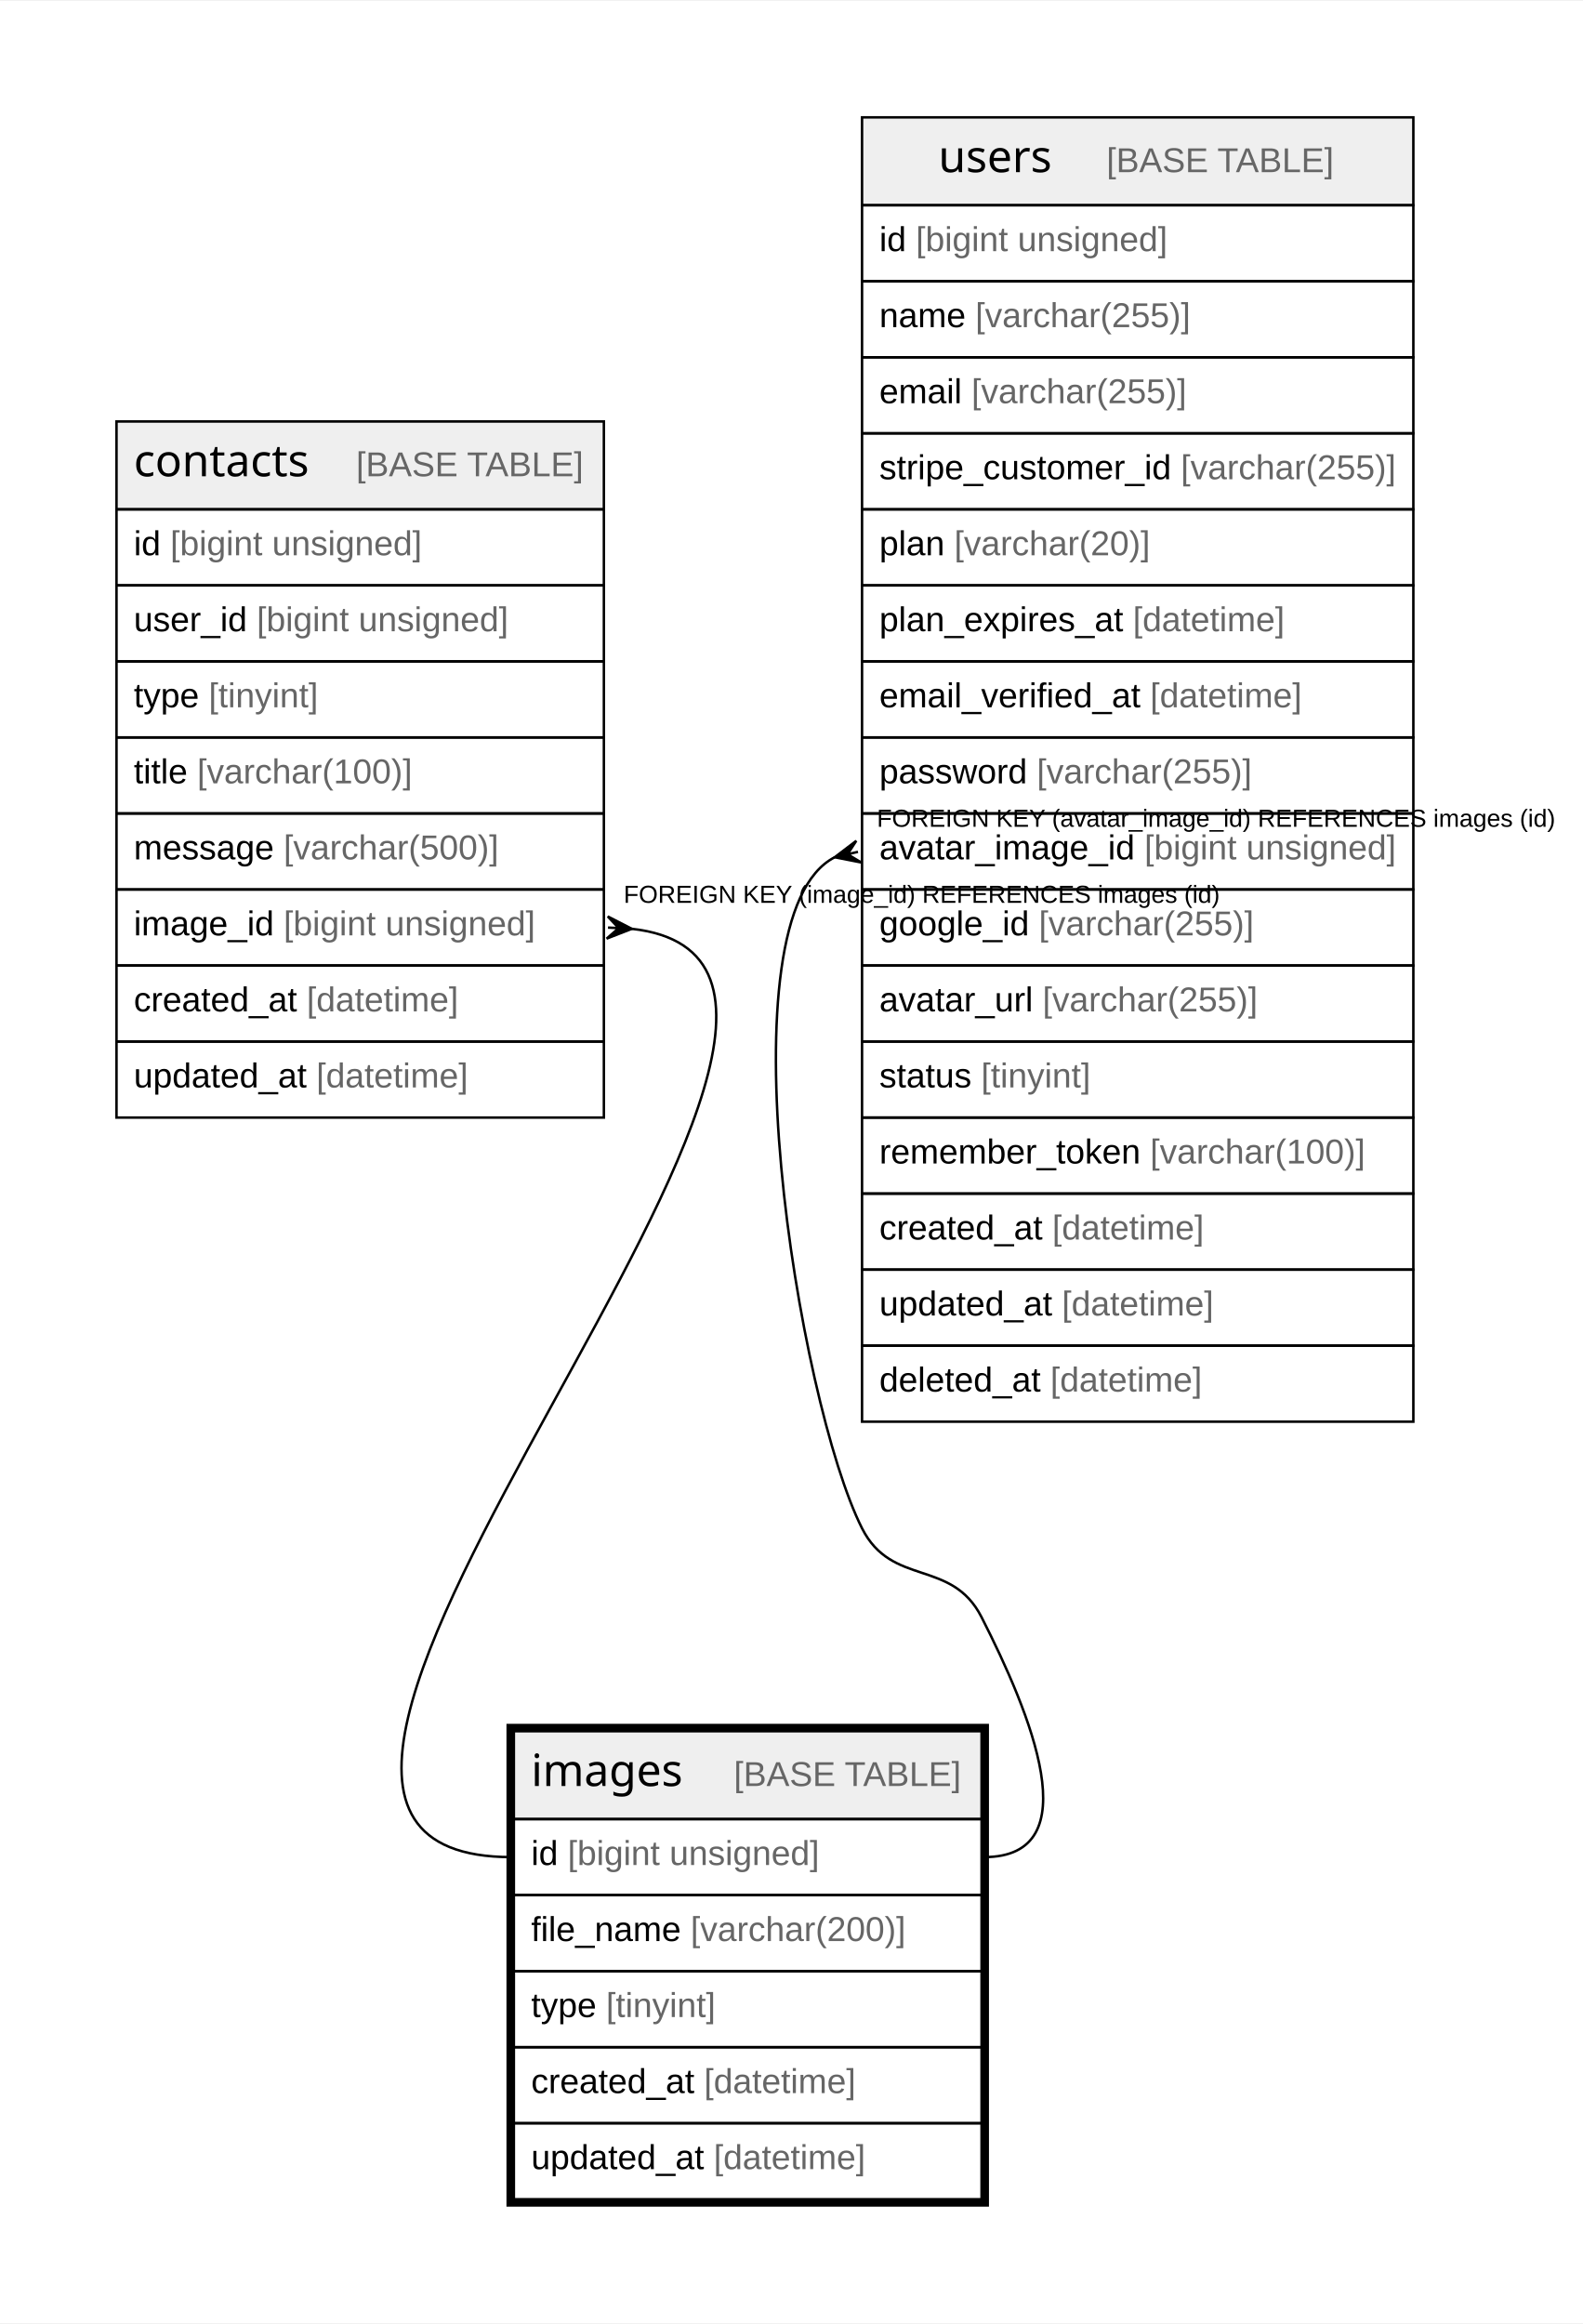
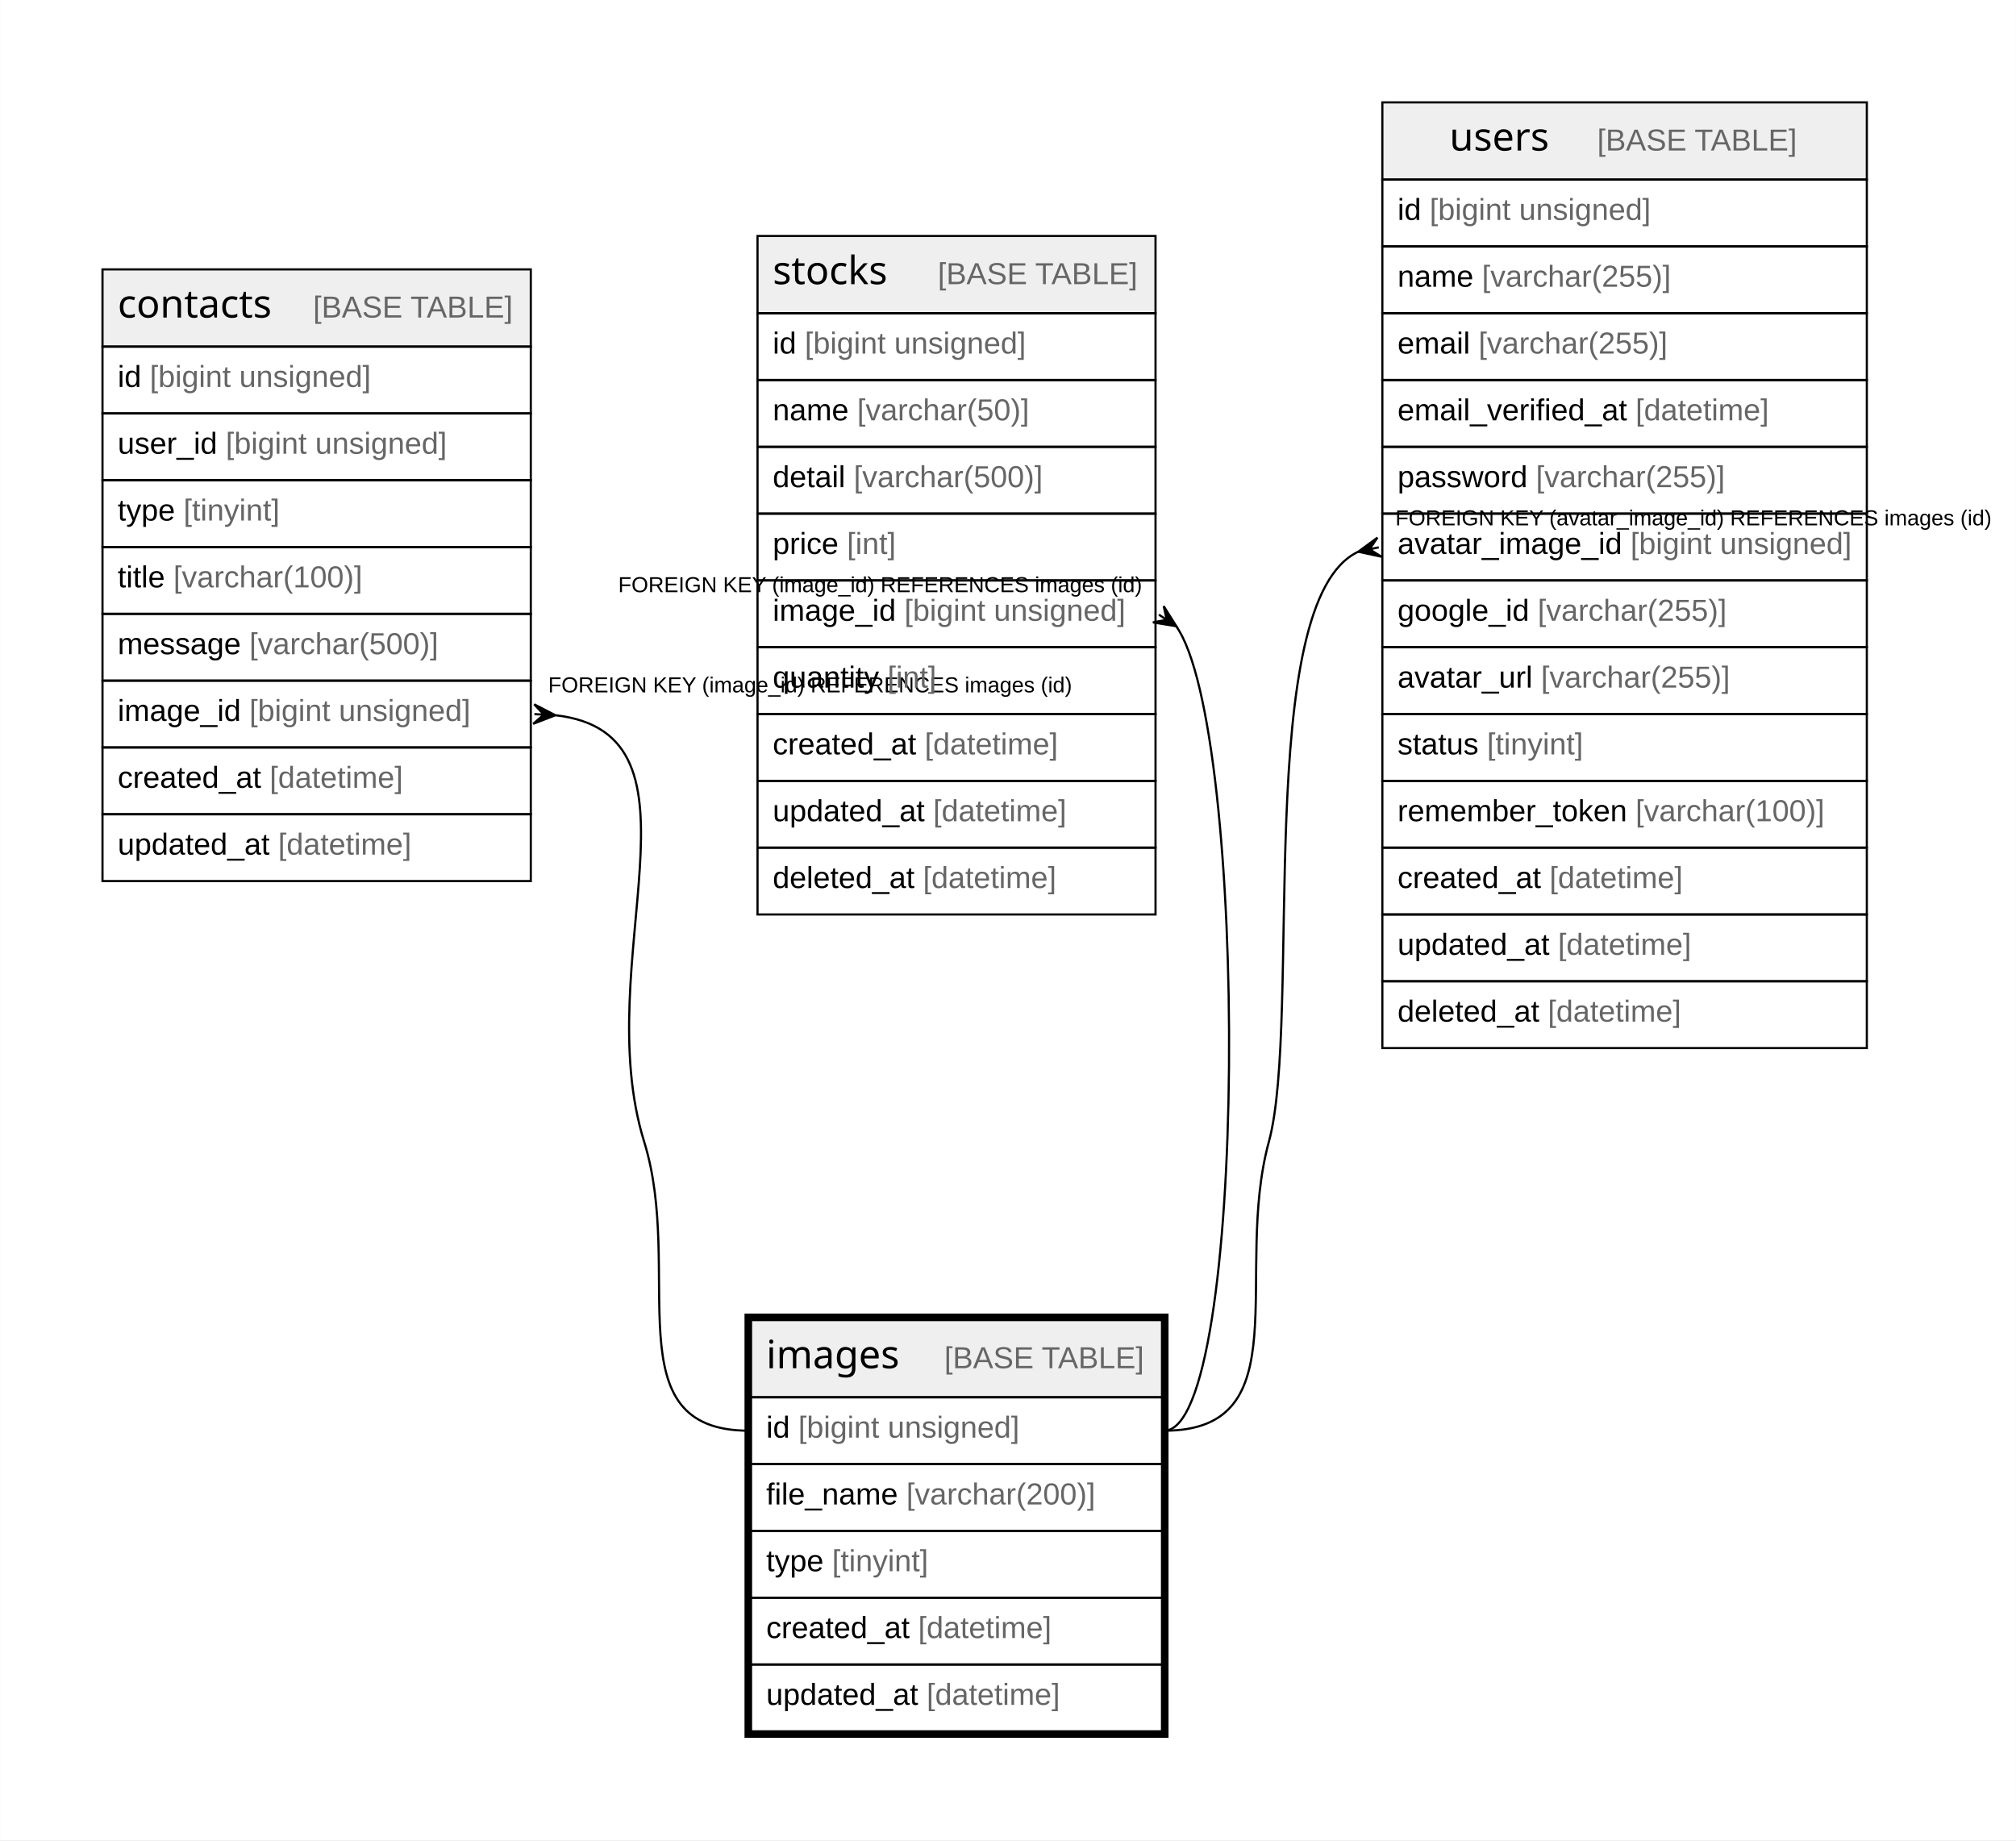
- <svg xmlns="http://www.w3.org/2000/svg" width="641pt" height="941pt" viewBox="0.00 0.00 641.33 940.80">
-   <g id="graph0" class="graph" transform="scale(1 1) rotate(0) translate(4 936.8)">
-     <polygon fill="white" stroke="none" points="-4,4 -4,-936.8 637.33,-936.8 637.33,4 -4,4" />
+ <svg xmlns="http://www.w3.org/2000/svg" width="929pt" height="848pt" viewBox="0.00 0.00 929.33 848.40">
+   <g id="graph0" class="graph" transform="scale(1 1) rotate(0) translate(4 844.4)">
+     <polygon fill="white" stroke="none" points="-4,4 -4,-844.4 925.33,-844.4 925.33,4 -4,4" />
    <g id="node1" class="node">
-       <polygon fill="#efefef" stroke="none" points="204.19,-200.2 204.19,-235.8 393.67,-235.8 393.67,-200.2 204.19,-200.2" />
-       <polygon fill="none" stroke="black" points="204.19,-200.2 204.19,-235.8 393.67,-235.8 393.67,-200.2 204.19,-200.2" />
-       <text text-anchor="start" x="211.19" y="-213.6" font-family="Arial Bold" font-size="18.00">images</text>
-       <text text-anchor="start" x="262.18" y="-213.6" font-family="Arial" font-size="14.00">    </text>
-       <text text-anchor="start" x="293.3" y="-213.6" font-family="Arial" font-size="14.00" fill="#666666">[BASE TABLE]</text>
-       <polygon fill="none" stroke="black" points="204.19,-169.4 204.19,-200.2 393.67,-200.2 393.67,-169.4 204.19,-169.4" />
-       <text text-anchor="start" x="211.19" y="-181.6" font-family="Arial" font-size="14.00">id </text>
-       <text text-anchor="start" x="225.98" y="-181.6" font-family="Arial" font-size="14.00" fill="#666666">[bigint unsigned]</text>
-       <polygon fill="none" stroke="black" points="204.19,-138.6 204.19,-169.4 393.67,-169.4 393.67,-138.6 204.19,-138.6" />
-       <text text-anchor="start" x="211.19" y="-150.8" font-family="Arial" font-size="14.00">file_name </text>
-       <text text-anchor="start" x="275.79" y="-150.8" font-family="Arial" font-size="14.00" fill="#666666">[varchar(200)]</text>
-       <polygon fill="none" stroke="black" points="204.19,-107.8 204.19,-138.6 393.67,-138.6 393.67,-107.8 204.19,-107.8" />
-       <text text-anchor="start" x="211.19" y="-120" font-family="Arial" font-size="14.00">type </text>
-       <text text-anchor="start" x="241.55" y="-120" font-family="Arial" font-size="14.00" fill="#666666">[tinyint]</text>
-       <polygon fill="none" stroke="black" points="204.19,-77 204.19,-107.8 393.67,-107.8 393.67,-77 204.19,-77" />
-       <text text-anchor="start" x="211.19" y="-89.2" font-family="Arial" font-size="14.00">created_at </text>
-       <text text-anchor="start" x="281.24" y="-89.2" font-family="Arial" font-size="14.00" fill="#666666">[datetime]</text>
-       <polygon fill="none" stroke="black" points="204.19,-46.2 204.19,-77 393.67,-77 393.67,-46.2 204.19,-46.2" />
-       <text text-anchor="start" x="211.19" y="-58.4" font-family="Arial" font-size="14.00">updated_at </text>
-       <text text-anchor="start" x="285.15" y="-58.4" font-family="Arial" font-size="14.00" fill="#666666">[datetime]</text>
-       <polygon fill="none" stroke="black" stroke-width="3" points="202.69,-44.7 202.69,-237.3 395.17,-237.3 395.17,-44.7 202.69,-44.7" />
+       <polygon fill="#efefef" stroke="none" points="342.19,-200.2 342.19,-235.8 531.67,-235.8 531.67,-200.2 342.19,-200.2" />
+       <polygon fill="none" stroke="black" points="342.19,-200.2 342.19,-235.8 531.67,-235.8 531.67,-200.2 342.19,-200.2" />
+       <text text-anchor="start" x="349.19" y="-213.6" font-family="Arial Bold" font-size="18.00">images</text>
+       <text text-anchor="start" x="400.18" y="-213.6" font-family="Arial" font-size="14.00">    </text>
+       <text text-anchor="start" x="431.3" y="-213.6" font-family="Arial" font-size="14.00" fill="#666666">[BASE TABLE]</text>
+       <polygon fill="none" stroke="black" points="342.19,-169.4 342.19,-200.2 531.67,-200.2 531.67,-169.4 342.19,-169.4" />
+       <text text-anchor="start" x="349.19" y="-181.6" font-family="Arial" font-size="14.00">id </text>
+       <text text-anchor="start" x="363.98" y="-181.6" font-family="Arial" font-size="14.00" fill="#666666">[bigint unsigned]</text>
+       <polygon fill="none" stroke="black" points="342.19,-138.6 342.19,-169.4 531.67,-169.4 531.67,-138.6 342.19,-138.6" />
+       <text text-anchor="start" x="349.19" y="-150.8" font-family="Arial" font-size="14.00">file_name </text>
+       <text text-anchor="start" x="413.79" y="-150.8" font-family="Arial" font-size="14.00" fill="#666666">[varchar(200)]</text>
+       <polygon fill="none" stroke="black" points="342.19,-107.8 342.19,-138.6 531.67,-138.6 531.67,-107.8 342.19,-107.8" />
+       <text text-anchor="start" x="349.19" y="-120" font-family="Arial" font-size="14.00">type </text>
+       <text text-anchor="start" x="379.55" y="-120" font-family="Arial" font-size="14.00" fill="#666666">[tinyint]</text>
+       <polygon fill="none" stroke="black" points="342.19,-77 342.19,-107.8 531.67,-107.8 531.67,-77 342.19,-77" />
+       <text text-anchor="start" x="349.19" y="-89.2" font-family="Arial" font-size="14.00">created_at </text>
+       <text text-anchor="start" x="419.24" y="-89.2" font-family="Arial" font-size="14.00" fill="#666666">[datetime]</text>
+       <polygon fill="none" stroke="black" points="342.19,-46.2 342.19,-77 531.67,-77 531.67,-46.2 342.19,-46.2" />
+       <text text-anchor="start" x="349.19" y="-58.4" font-family="Arial" font-size="14.00">updated_at </text>
+       <text text-anchor="start" x="423.15" y="-58.4" font-family="Arial" font-size="14.00" fill="#666666">[datetime]</text>
+       <polygon fill="none" stroke="black" stroke-width="3" points="340.69,-44.7 340.69,-237.3 533.17,-237.3 533.17,-44.7 340.69,-44.7" />
    </g>
    <g id="node2" class="node">
-       <polygon fill="#efefef" stroke="none" points="43.2,-730.8 43.2,-766.4 240.66,-766.4 240.66,-730.8 43.2,-730.8" />
-       <polygon fill="none" stroke="black" points="43.2,-730.8 43.2,-766.4 240.66,-766.4 240.66,-730.8 43.2,-730.8" />
-       <text text-anchor="start" x="50.2" y="-744.2" font-family="Arial Bold" font-size="18.00">contacts</text>
-       <text text-anchor="start" x="109.17" y="-744.2" font-family="Arial" font-size="14.00">    </text>
-       <text text-anchor="start" x="140.29" y="-744.2" font-family="Arial" font-size="14.00" fill="#666666">[BASE TABLE]</text>
-       <polygon fill="none" stroke="black" points="43.2,-700 43.2,-730.8 240.66,-730.8 240.66,-700 43.2,-700" />
-       <text text-anchor="start" x="50.2" y="-712.2" font-family="Arial" font-size="14.00">id </text>
-       <text text-anchor="start" x="64.99" y="-712.2" font-family="Arial" font-size="14.00" fill="#666666">[bigint unsigned]</text>
-       <polygon fill="none" stroke="black" points="43.2,-669.2 43.2,-700 240.66,-700 240.66,-669.2 43.2,-669.2" />
-       <text text-anchor="start" x="50.2" y="-681.4" font-family="Arial" font-size="14.00">user_id </text>
-       <text text-anchor="start" x="100.01" y="-681.4" font-family="Arial" font-size="14.00" fill="#666666">[bigint unsigned]</text>
-       <polygon fill="none" stroke="black" points="43.2,-638.4 43.2,-669.2 240.66,-669.2 240.66,-638.4 43.2,-638.4" />
-       <text text-anchor="start" x="50.2" y="-650.6" font-family="Arial" font-size="14.00">type </text>
-       <text text-anchor="start" x="80.55" y="-650.6" font-family="Arial" font-size="14.00" fill="#666666">[tinyint]</text>
-       <polygon fill="none" stroke="black" points="43.2,-607.6 43.2,-638.4 240.66,-638.4 240.66,-607.6 43.2,-607.6" />
-       <text text-anchor="start" x="50.2" y="-619.8" font-family="Arial" font-size="14.00">title </text>
-       <text text-anchor="start" x="75.88" y="-619.8" font-family="Arial" font-size="14.00" fill="#666666">[varchar(100)]</text>
-       <polygon fill="none" stroke="black" points="43.2,-576.8 43.2,-607.6 240.66,-607.6 240.66,-576.8 43.2,-576.8" />
-       <text text-anchor="start" x="50.2" y="-589" font-family="Arial" font-size="14.00">message </text>
-       <text text-anchor="start" x="110.9" y="-589" font-family="Arial" font-size="14.00" fill="#666666">[varchar(500)]</text>
-       <polygon fill="none" stroke="black" points="43.2,-546 43.2,-576.8 240.66,-576.8 240.66,-546 43.2,-546" />
-       <text text-anchor="start" x="50.2" y="-558.2" font-family="Arial" font-size="14.00">image_id </text>
-       <text text-anchor="start" x="110.9" y="-558.2" font-family="Arial" font-size="14.00" fill="#666666">[bigint unsigned]</text>
-       <polygon fill="none" stroke="black" points="43.2,-515.2 43.2,-546 240.66,-546 240.66,-515.2 43.2,-515.2" />
-       <text text-anchor="start" x="50.2" y="-527.4" font-family="Arial" font-size="14.00">created_at </text>
-       <text text-anchor="start" x="120.25" y="-527.4" font-family="Arial" font-size="14.00" fill="#666666">[datetime]</text>
-       <polygon fill="none" stroke="black" points="43.2,-484.4 43.2,-515.2 240.66,-515.2 240.66,-484.4 43.2,-484.4" />
-       <text text-anchor="start" x="50.2" y="-496.6" font-family="Arial" font-size="14.00">updated_at </text>
-       <text text-anchor="start" x="124.16" y="-496.6" font-family="Arial" font-size="14.00" fill="#666666">[datetime]</text>
+       <polygon fill="#efefef" stroke="none" points="43.2,-684.6 43.2,-720.2 240.66,-720.2 240.66,-684.6 43.2,-684.6" />
+       <polygon fill="none" stroke="black" points="43.2,-684.6 43.2,-720.2 240.66,-720.2 240.66,-684.6 43.2,-684.6" />
+       <text text-anchor="start" x="50.2" y="-698" font-family="Arial Bold" font-size="18.00">contacts</text>
+       <text text-anchor="start" x="109.17" y="-698" font-family="Arial" font-size="14.00">    </text>
+       <text text-anchor="start" x="140.29" y="-698" font-family="Arial" font-size="14.00" fill="#666666">[BASE TABLE]</text>
+       <polygon fill="none" stroke="black" points="43.2,-653.8 43.2,-684.6 240.66,-684.6 240.66,-653.8 43.2,-653.8" />
+       <text text-anchor="start" x="50.2" y="-666" font-family="Arial" font-size="14.00">id </text>
+       <text text-anchor="start" x="64.99" y="-666" font-family="Arial" font-size="14.00" fill="#666666">[bigint unsigned]</text>
+       <polygon fill="none" stroke="black" points="43.2,-623 43.2,-653.8 240.66,-653.8 240.66,-623 43.2,-623" />
+       <text text-anchor="start" x="50.2" y="-635.2" font-family="Arial" font-size="14.00">user_id </text>
+       <text text-anchor="start" x="100.01" y="-635.2" font-family="Arial" font-size="14.00" fill="#666666">[bigint unsigned]</text>
+       <polygon fill="none" stroke="black" points="43.2,-592.2 43.2,-623 240.66,-623 240.66,-592.2 43.2,-592.2" />
+       <text text-anchor="start" x="50.2" y="-604.4" font-family="Arial" font-size="14.00">type </text>
+       <text text-anchor="start" x="80.55" y="-604.4" font-family="Arial" font-size="14.00" fill="#666666">[tinyint]</text>
+       <polygon fill="none" stroke="black" points="43.2,-561.4 43.2,-592.2 240.66,-592.2 240.66,-561.4 43.2,-561.4" />
+       <text text-anchor="start" x="50.2" y="-573.6" font-family="Arial" font-size="14.00">title </text>
+       <text text-anchor="start" x="75.88" y="-573.6" font-family="Arial" font-size="14.00" fill="#666666">[varchar(100)]</text>
+       <polygon fill="none" stroke="black" points="43.2,-530.6 43.2,-561.4 240.66,-561.4 240.66,-530.6 43.2,-530.6" />
+       <text text-anchor="start" x="50.2" y="-542.8" font-family="Arial" font-size="14.00">message </text>
+       <text text-anchor="start" x="110.9" y="-542.8" font-family="Arial" font-size="14.00" fill="#666666">[varchar(500)]</text>
+       <polygon fill="none" stroke="black" points="43.2,-499.8 43.2,-530.6 240.66,-530.6 240.66,-499.8 43.2,-499.8" />
+       <text text-anchor="start" x="50.2" y="-512" font-family="Arial" font-size="14.00">image_id </text>
+       <text text-anchor="start" x="110.9" y="-512" font-family="Arial" font-size="14.00" fill="#666666">[bigint unsigned]</text>
+       <polygon fill="none" stroke="black" points="43.2,-469 43.2,-499.8 240.66,-499.8 240.66,-469 43.2,-469" />
+       <text text-anchor="start" x="50.2" y="-481.2" font-family="Arial" font-size="14.00">created_at </text>
+       <text text-anchor="start" x="120.25" y="-481.2" font-family="Arial" font-size="14.00" fill="#666666">[datetime]</text>
+       <polygon fill="none" stroke="black" points="43.2,-438.2 43.2,-469 240.66,-469 240.66,-438.2 43.2,-438.2" />
+       <text text-anchor="start" x="50.2" y="-450.4" font-family="Arial" font-size="14.00">updated_at </text>
+       <text text-anchor="start" x="124.16" y="-450.4" font-family="Arial" font-size="14.00" fill="#666666">[datetime]</text>
    </g>
    <g id="edge1" class="edge">
-       <path fill="none" stroke="black" d="M251.77,-560.89C394.05,-545.39 38.56,-184.8 203.19,-184.8" />
-       <polygon fill="black" stroke="black" points="251.98,-560.87 241.77,-556.89 246.66,-561.15 242.33,-561.37 242.33,-561.37 242.33,-561.37 246.66,-561.15 242.23,-565.88 251.98,-560.87" />
-       <text text-anchor="start" x="248.66" y="-571.4" font-family="Arial" font-size="10.00">FOREIGN KEY (image_id) REFERENCES images (id)</text>
+       <path fill="none" stroke="black" d="M252.03,-514.65C326.95,-506.16 267.19,-400.94 292.93,-318 311.6,-257.86 278.23,-184.8 341.19,-184.8" />
+       <polygon fill="black" stroke="black" points="251.98,-514.65 241.76,-510.69 246.66,-514.94 242.33,-515.16 242.33,-515.16 242.33,-515.16 246.66,-514.94 242.24,-519.68 251.98,-514.65" />
+       <text text-anchor="start" x="248.66" y="-525.2" font-family="Arial" font-size="10.00">FOREIGN KEY (image_id) REFERENCES images (id)</text>
    </g>
    <g id="node3" class="node">
-       <polygon fill="#efefef" stroke="none" points="345.25,-854 345.25,-889.6 568.61,-889.6 568.61,-854 345.25,-854" />
-       <polygon fill="none" stroke="black" points="345.25,-854 345.25,-889.6 568.61,-889.6 568.61,-854 345.25,-854" />
-       <text text-anchor="start" x="376.19" y="-867.4" font-family="Arial Bold" font-size="18.00">users</text>
-       <text text-anchor="start" x="413.18" y="-867.4" font-family="Arial" font-size="14.00">    </text>
-       <text text-anchor="start" x="444.3" y="-867.4" font-family="Arial" font-size="14.00" fill="#666666">[BASE TABLE]</text>
-       <polygon fill="none" stroke="black" points="345.25,-823.2 345.25,-854 568.61,-854 568.61,-823.2 345.25,-823.2" />
-       <text text-anchor="start" x="352.25" y="-835.4" font-family="Arial" font-size="14.00">id </text>
-       <text text-anchor="start" x="367.04" y="-835.4" font-family="Arial" font-size="14.00" fill="#666666">[bigint unsigned]</text>
-       <polygon fill="none" stroke="black" points="345.25,-792.4 345.25,-823.2 568.61,-823.2 568.61,-792.4 345.25,-792.4" />
-       <text text-anchor="start" x="352.25" y="-804.6" font-family="Arial" font-size="14.00">name </text>
-       <text text-anchor="start" x="391.16" y="-804.6" font-family="Arial" font-size="14.00" fill="#666666">[varchar(255)]</text>
-       <polygon fill="none" stroke="black" points="345.25,-761.6 345.25,-792.4 568.61,-792.4 568.61,-761.6 345.25,-761.6" />
-       <text text-anchor="start" x="352.25" y="-773.8" font-family="Arial" font-size="14.00">email </text>
-       <text text-anchor="start" x="389.59" y="-773.8" font-family="Arial" font-size="14.00" fill="#666666">[varchar(255)]</text>
-       <polygon fill="none" stroke="black" points="345.25,-730.8 345.25,-761.6 568.61,-761.6 568.61,-730.8 345.25,-730.8" />
-       <text text-anchor="start" x="352.25" y="-743" font-family="Arial" font-size="14.00">stripe_customer_id </text>
-       <text text-anchor="start" x="474.41" y="-743" font-family="Arial" font-size="14.00" fill="#666666">[varchar(255)]</text>
-       <polygon fill="none" stroke="black" points="345.25,-700 345.25,-730.8 568.61,-730.8 568.61,-700 345.25,-700" />
-       <text text-anchor="start" x="352.25" y="-712.2" font-family="Arial" font-size="14.00">plan </text>
-       <text text-anchor="start" x="382.61" y="-712.2" font-family="Arial" font-size="14.00" fill="#666666">[varchar(20)]</text>
-       <polygon fill="none" stroke="black" points="345.25,-669.2 345.25,-700 568.61,-700 568.61,-669.2 345.25,-669.2" />
-       <text text-anchor="start" x="352.25" y="-681.4" font-family="Arial" font-size="14.00">plan_expires_at </text>
-       <text text-anchor="start" x="454.99" y="-681.4" font-family="Arial" font-size="14.00" fill="#666666">[datetime]</text>
-       <polygon fill="none" stroke="black" points="345.25,-638.4 345.25,-669.2 568.61,-669.2 568.61,-638.4 345.25,-638.4" />
-       <text text-anchor="start" x="352.25" y="-650.6" font-family="Arial" font-size="14.00">email_verified_at </text>
-       <text text-anchor="start" x="461.97" y="-650.6" font-family="Arial" font-size="14.00" fill="#666666">[datetime]</text>
-       <polygon fill="none" stroke="black" points="345.25,-607.6 345.25,-638.4 568.61,-638.4 568.61,-607.6 345.25,-607.6" />
-       <text text-anchor="start" x="352.25" y="-619.8" font-family="Arial" font-size="14.00">password </text>
-       <text text-anchor="start" x="416.06" y="-619.8" font-family="Arial" font-size="14.00" fill="#666666">[varchar(255)]</text>
-       <polygon fill="none" stroke="black" points="345.25,-576.8 345.25,-607.6 568.61,-607.6 568.61,-576.8 345.25,-576.8" />
-       <text text-anchor="start" x="352.25" y="-589" font-family="Arial" font-size="14.00">avatar_image_id </text>
-       <text text-anchor="start" x="459.65" y="-589" font-family="Arial" font-size="14.00" fill="#666666">[bigint unsigned]</text>
-       <polygon fill="none" stroke="black" points="345.25,-546 345.25,-576.8 568.61,-576.8 568.61,-546 345.25,-546" />
-       <text text-anchor="start" x="352.25" y="-558.2" font-family="Arial" font-size="14.00">google_id </text>
-       <text text-anchor="start" x="416.86" y="-558.2" font-family="Arial" font-size="14.00" fill="#666666">[varchar(255)]</text>
-       <polygon fill="none" stroke="black" points="345.25,-515.2 345.25,-546 568.61,-546 568.61,-515.2 345.25,-515.2" />
-       <text text-anchor="start" x="352.25" y="-527.4" font-family="Arial" font-size="14.00">avatar_url </text>
-       <text text-anchor="start" x="418.39" y="-527.4" font-family="Arial" font-size="14.00" fill="#666666">[varchar(255)]</text>
-       <polygon fill="none" stroke="black" points="345.25,-484.4 345.25,-515.2 568.61,-515.2 568.61,-484.4 345.25,-484.4" />
-       <text text-anchor="start" x="352.25" y="-496.6" font-family="Arial" font-size="14.00">status </text>
-       <text text-anchor="start" x="393.49" y="-496.6" font-family="Arial" font-size="14.00" fill="#666666">[tinyint]</text>
-       <polygon fill="none" stroke="black" points="345.25,-453.6 345.25,-484.4 568.61,-484.4 568.61,-453.6 345.25,-453.6" />
-       <text text-anchor="start" x="352.25" y="-465.8" font-family="Arial" font-size="14.00">remember_token </text>
-       <text text-anchor="start" x="461.97" y="-465.8" font-family="Arial" font-size="14.00" fill="#666666">[varchar(100)]</text>
-       <polygon fill="none" stroke="black" points="345.25,-422.8 345.25,-453.6 568.61,-453.6 568.61,-422.8 345.25,-422.8" />
-       <text text-anchor="start" x="352.25" y="-435" font-family="Arial" font-size="14.00">created_at </text>
-       <text text-anchor="start" x="422.3" y="-435" font-family="Arial" font-size="14.00" fill="#666666">[datetime]</text>
-       <polygon fill="none" stroke="black" points="345.25,-392 345.25,-422.8 568.61,-422.8 568.61,-392 345.25,-392" />
-       <text text-anchor="start" x="352.25" y="-404.2" font-family="Arial" font-size="14.00">updated_at </text>
-       <text text-anchor="start" x="426.21" y="-404.2" font-family="Arial" font-size="14.00" fill="#666666">[datetime]</text>
-       <polygon fill="none" stroke="black" points="345.25,-361.2 345.25,-392 568.61,-392 568.61,-361.2 345.25,-361.2" />
-       <text text-anchor="start" x="352.25" y="-373.4" font-family="Arial" font-size="14.00">deleted_at </text>
-       <text text-anchor="start" x="421.53" y="-373.4" font-family="Arial" font-size="14.00" fill="#666666">[datetime]</text>
+       <polygon fill="#efefef" stroke="none" points="345.19,-700 345.19,-735.6 528.68,-735.6 528.68,-700 345.19,-700" />
+       <polygon fill="none" stroke="black" points="345.19,-700 345.19,-735.6 528.68,-735.6 528.68,-700 345.19,-700" />
+       <text text-anchor="start" x="352.19" y="-713.4" font-family="Arial Bold" font-size="18.00">stocks</text>
+       <text text-anchor="start" x="397.19" y="-713.4" font-family="Arial" font-size="14.00">    </text>
+       <text text-anchor="start" x="428.3" y="-713.4" font-family="Arial" font-size="14.00" fill="#666666">[BASE TABLE]</text>
+       <polygon fill="none" stroke="black" points="345.19,-669.2 345.19,-700 528.68,-700 528.68,-669.2 345.19,-669.2" />
+       <text text-anchor="start" x="352.19" y="-681.4" font-family="Arial" font-size="14.00">id </text>
+       <text text-anchor="start" x="366.97" y="-681.4" font-family="Arial" font-size="14.00" fill="#666666">[bigint unsigned]</text>
+       <polygon fill="none" stroke="black" points="345.19,-638.4 345.19,-669.2 528.68,-669.2 528.68,-638.4 345.19,-638.4" />
+       <text text-anchor="start" x="352.19" y="-650.6" font-family="Arial" font-size="14.00">name </text>
+       <text text-anchor="start" x="391.1" y="-650.6" font-family="Arial" font-size="14.00" fill="#666666">[varchar(50)]</text>
+       <polygon fill="none" stroke="black" points="345.19,-607.6 345.19,-638.4 528.68,-638.4 528.68,-607.6 345.19,-607.6" />
+       <text text-anchor="start" x="352.19" y="-619.8" font-family="Arial" font-size="14.00">detail </text>
+       <text text-anchor="start" x="389.55" y="-619.8" font-family="Arial" font-size="14.00" fill="#666666">[varchar(500)]</text>
+       <polygon fill="none" stroke="black" points="345.19,-576.8 345.19,-607.6 528.68,-607.6 528.68,-576.8 345.19,-576.8" />
+       <text text-anchor="start" x="352.19" y="-589" font-family="Arial" font-size="14.00">price </text>
+       <text text-anchor="start" x="386.42" y="-589" font-family="Arial" font-size="14.00" fill="#666666">[int]</text>
+       <polygon fill="none" stroke="black" points="345.19,-546 345.19,-576.8 528.68,-576.8 528.68,-546 345.19,-546" />
+       <text text-anchor="start" x="352.19" y="-558.2" font-family="Arial" font-size="14.00">image_id </text>
+       <text text-anchor="start" x="412.89" y="-558.2" font-family="Arial" font-size="14.00" fill="#666666">[bigint unsigned]</text>
+       <polygon fill="none" stroke="black" points="345.19,-515.2 345.19,-546 528.68,-546 528.68,-515.2 345.19,-515.2" />
+       <text text-anchor="start" x="352.19" y="-527.4" font-family="Arial" font-size="14.00">quantity </text>
+       <text text-anchor="start" x="405.11" y="-527.4" font-family="Arial" font-size="14.00" fill="#666666">[int]</text>
+       <polygon fill="none" stroke="black" points="345.19,-484.4 345.19,-515.2 528.68,-515.2 528.68,-484.4 345.19,-484.4" />
+       <text text-anchor="start" x="352.19" y="-496.6" font-family="Arial" font-size="14.00">created_at </text>
+       <text text-anchor="start" x="422.24" y="-496.6" font-family="Arial" font-size="14.00" fill="#666666">[datetime]</text>
+       <polygon fill="none" stroke="black" points="345.19,-453.6 345.19,-484.4 528.68,-484.4 528.68,-453.6 345.19,-453.6" />
+       <text text-anchor="start" x="352.19" y="-465.8" font-family="Arial" font-size="14.00">updated_at </text>
+       <text text-anchor="start" x="426.15" y="-465.8" font-family="Arial" font-size="14.00" fill="#666666">[datetime]</text>
+       <polygon fill="none" stroke="black" points="345.19,-422.8 345.19,-453.6 528.68,-453.6 528.68,-422.8 345.19,-422.8" />
+       <text text-anchor="start" x="352.19" y="-435" font-family="Arial" font-size="14.00">deleted_at </text>
+       <text text-anchor="start" x="421.47" y="-435" font-family="Arial" font-size="14.00" fill="#666666">[datetime]</text>
    </g>
    <g id="edge2" class="edge">
-       <path fill="none" stroke="black" d="M334.21,-589.87C287.46,-566.19 319.45,-369.1 345.25,-318 357.34,-294.06 381.5,-305.9 393.67,-282 413.27,-243.5 437.87,-184.8 394.67,-184.8" />
-       <polygon fill="black" stroke="black" points="334.18,-589.86 342.91,-596.51 339.38,-591.07 343.6,-592.05 343.6,-592.05 343.6,-592.05 339.38,-591.07 344.94,-587.74 334.18,-589.86" />
-       <text text-anchor="start" x="351.25" y="-602.2" font-family="Arial" font-size="10.00">FOREIGN KEY (avatar_image_id) REFERENCES images (id)</text>
+       <path fill="none" stroke="black" d="M538.14,-555.78C571.72,-508.94 571.49,-184.8 532.67,-184.8" />
+       <polygon fill="black" stroke="black" points="538.29,-555.68 527.47,-557.47 533.84,-558.63 530.23,-561.03 530.23,-561.03 530.23,-561.03 533.84,-558.63 532.44,-564.96 538.29,-555.68" />
+       <text text-anchor="start" x="280.95" y="-571.4" font-family="Arial" font-size="10.00">FOREIGN KEY (image_id) REFERENCES images (id)</text>
+     </g>
+     <g id="node4" class="node">
+       <polygon fill="#efefef" stroke="none" points="633.25,-761.6 633.25,-797.2 856.61,-797.2 856.61,-761.6 633.25,-761.6" />
+       <polygon fill="none" stroke="black" points="633.25,-761.6 633.25,-797.2 856.61,-797.2 856.61,-761.6 633.25,-761.6" />
+       <text text-anchor="start" x="664.19" y="-775" font-family="Arial Bold" font-size="18.00">users</text>
+       <text text-anchor="start" x="701.18" y="-775" font-family="Arial" font-size="14.00">    </text>
+       <text text-anchor="start" x="732.3" y="-775" font-family="Arial" font-size="14.00" fill="#666666">[BASE TABLE]</text>
+       <polygon fill="none" stroke="black" points="633.25,-730.8 633.25,-761.6 856.61,-761.6 856.61,-730.8 633.25,-730.8" />
+       <text text-anchor="start" x="640.25" y="-743" font-family="Arial" font-size="14.00">id </text>
+       <text text-anchor="start" x="655.04" y="-743" font-family="Arial" font-size="14.00" fill="#666666">[bigint unsigned]</text>
+       <polygon fill="none" stroke="black" points="633.25,-700 633.25,-730.8 856.61,-730.8 856.61,-700 633.25,-700" />
+       <text text-anchor="start" x="640.25" y="-712.2" font-family="Arial" font-size="14.00">name </text>
+       <text text-anchor="start" x="679.16" y="-712.2" font-family="Arial" font-size="14.00" fill="#666666">[varchar(255)]</text>
+       <polygon fill="none" stroke="black" points="633.25,-669.2 633.25,-700 856.61,-700 856.61,-669.2 633.25,-669.2" />
+       <text text-anchor="start" x="640.25" y="-681.4" font-family="Arial" font-size="14.00">email </text>
+       <text text-anchor="start" x="677.59" y="-681.4" font-family="Arial" font-size="14.00" fill="#666666">[varchar(255)]</text>
+       <polygon fill="none" stroke="black" points="633.25,-638.4 633.25,-669.2 856.61,-669.2 856.61,-638.4 633.25,-638.4" />
+       <text text-anchor="start" x="640.25" y="-650.6" font-family="Arial" font-size="14.00">email_verified_at </text>
+       <text text-anchor="start" x="749.97" y="-650.6" font-family="Arial" font-size="14.00" fill="#666666">[datetime]</text>
+       <polygon fill="none" stroke="black" points="633.25,-607.6 633.25,-638.4 856.61,-638.4 856.61,-607.6 633.25,-607.6" />
+       <text text-anchor="start" x="640.25" y="-619.8" font-family="Arial" font-size="14.00">password </text>
+       <text text-anchor="start" x="704.06" y="-619.8" font-family="Arial" font-size="14.00" fill="#666666">[varchar(255)]</text>
+       <polygon fill="none" stroke="black" points="633.25,-576.8 633.25,-607.6 856.61,-607.6 856.61,-576.8 633.25,-576.8" />
+       <text text-anchor="start" x="640.25" y="-589" font-family="Arial" font-size="14.00">avatar_image_id </text>
+       <text text-anchor="start" x="747.65" y="-589" font-family="Arial" font-size="14.00" fill="#666666">[bigint unsigned]</text>
+       <polygon fill="none" stroke="black" points="633.25,-546 633.25,-576.8 856.61,-576.8 856.61,-546 633.25,-546" />
+       <text text-anchor="start" x="640.25" y="-558.2" font-family="Arial" font-size="14.00">google_id </text>
+       <text text-anchor="start" x="704.86" y="-558.2" font-family="Arial" font-size="14.00" fill="#666666">[varchar(255)]</text>
+       <polygon fill="none" stroke="black" points="633.25,-515.2 633.25,-546 856.61,-546 856.61,-515.2 633.25,-515.2" />
+       <text text-anchor="start" x="640.25" y="-527.4" font-family="Arial" font-size="14.00">avatar_url </text>
+       <text text-anchor="start" x="706.39" y="-527.4" font-family="Arial" font-size="14.00" fill="#666666">[varchar(255)]</text>
+       <polygon fill="none" stroke="black" points="633.25,-484.4 633.25,-515.2 856.61,-515.2 856.61,-484.4 633.25,-484.4" />
+       <text text-anchor="start" x="640.25" y="-496.6" font-family="Arial" font-size="14.00">status </text>
+       <text text-anchor="start" x="681.49" y="-496.6" font-family="Arial" font-size="14.00" fill="#666666">[tinyint]</text>
+       <polygon fill="none" stroke="black" points="633.25,-453.6 633.25,-484.4 856.61,-484.4 856.61,-453.6 633.25,-453.6" />
+       <text text-anchor="start" x="640.25" y="-465.8" font-family="Arial" font-size="14.00">remember_token </text>
+       <text text-anchor="start" x="749.97" y="-465.8" font-family="Arial" font-size="14.00" fill="#666666">[varchar(100)]</text>
+       <polygon fill="none" stroke="black" points="633.25,-422.8 633.25,-453.6 856.61,-453.6 856.61,-422.8 633.25,-422.8" />
+       <text text-anchor="start" x="640.25" y="-435" font-family="Arial" font-size="14.00">created_at </text>
+       <text text-anchor="start" x="710.3" y="-435" font-family="Arial" font-size="14.00" fill="#666666">[datetime]</text>
+       <polygon fill="none" stroke="black" points="633.25,-392 633.25,-422.8 856.61,-422.8 856.61,-392 633.25,-392" />
+       <text text-anchor="start" x="640.25" y="-404.2" font-family="Arial" font-size="14.00">updated_at </text>
+       <text text-anchor="start" x="714.21" y="-404.2" font-family="Arial" font-size="14.00" fill="#666666">[datetime]</text>
+       <polygon fill="none" stroke="black" points="633.25,-361.2 633.25,-392 856.61,-392 856.61,-361.2 633.25,-361.2" />
+       <text text-anchor="start" x="640.25" y="-373.4" font-family="Arial" font-size="14.00">deleted_at </text>
+       <text text-anchor="start" x="709.53" y="-373.4" font-family="Arial" font-size="14.00" fill="#666666">[datetime]</text>
+     </g>
+     <g id="edge3" class="edge">
+       <path fill="none" stroke="black" d="M622.24,-590.07C573.27,-567.61 596.29,-374.3 580.93,-318 564.36,-257.25 595.64,-184.8 532.67,-184.8" />
+       <polygon fill="black" stroke="black" points="622.14,-590.04 630.98,-596.53 627.36,-591.16 631.6,-592.06 631.6,-592.06 631.6,-592.06 627.36,-591.16 632.86,-587.73 622.14,-590.04" />
+       <text text-anchor="start" x="639.25" y="-602.2" font-family="Arial" font-size="10.00">FOREIGN KEY (avatar_image_id) REFERENCES images (id)</text>
    </g>
  </g>
</svg>
